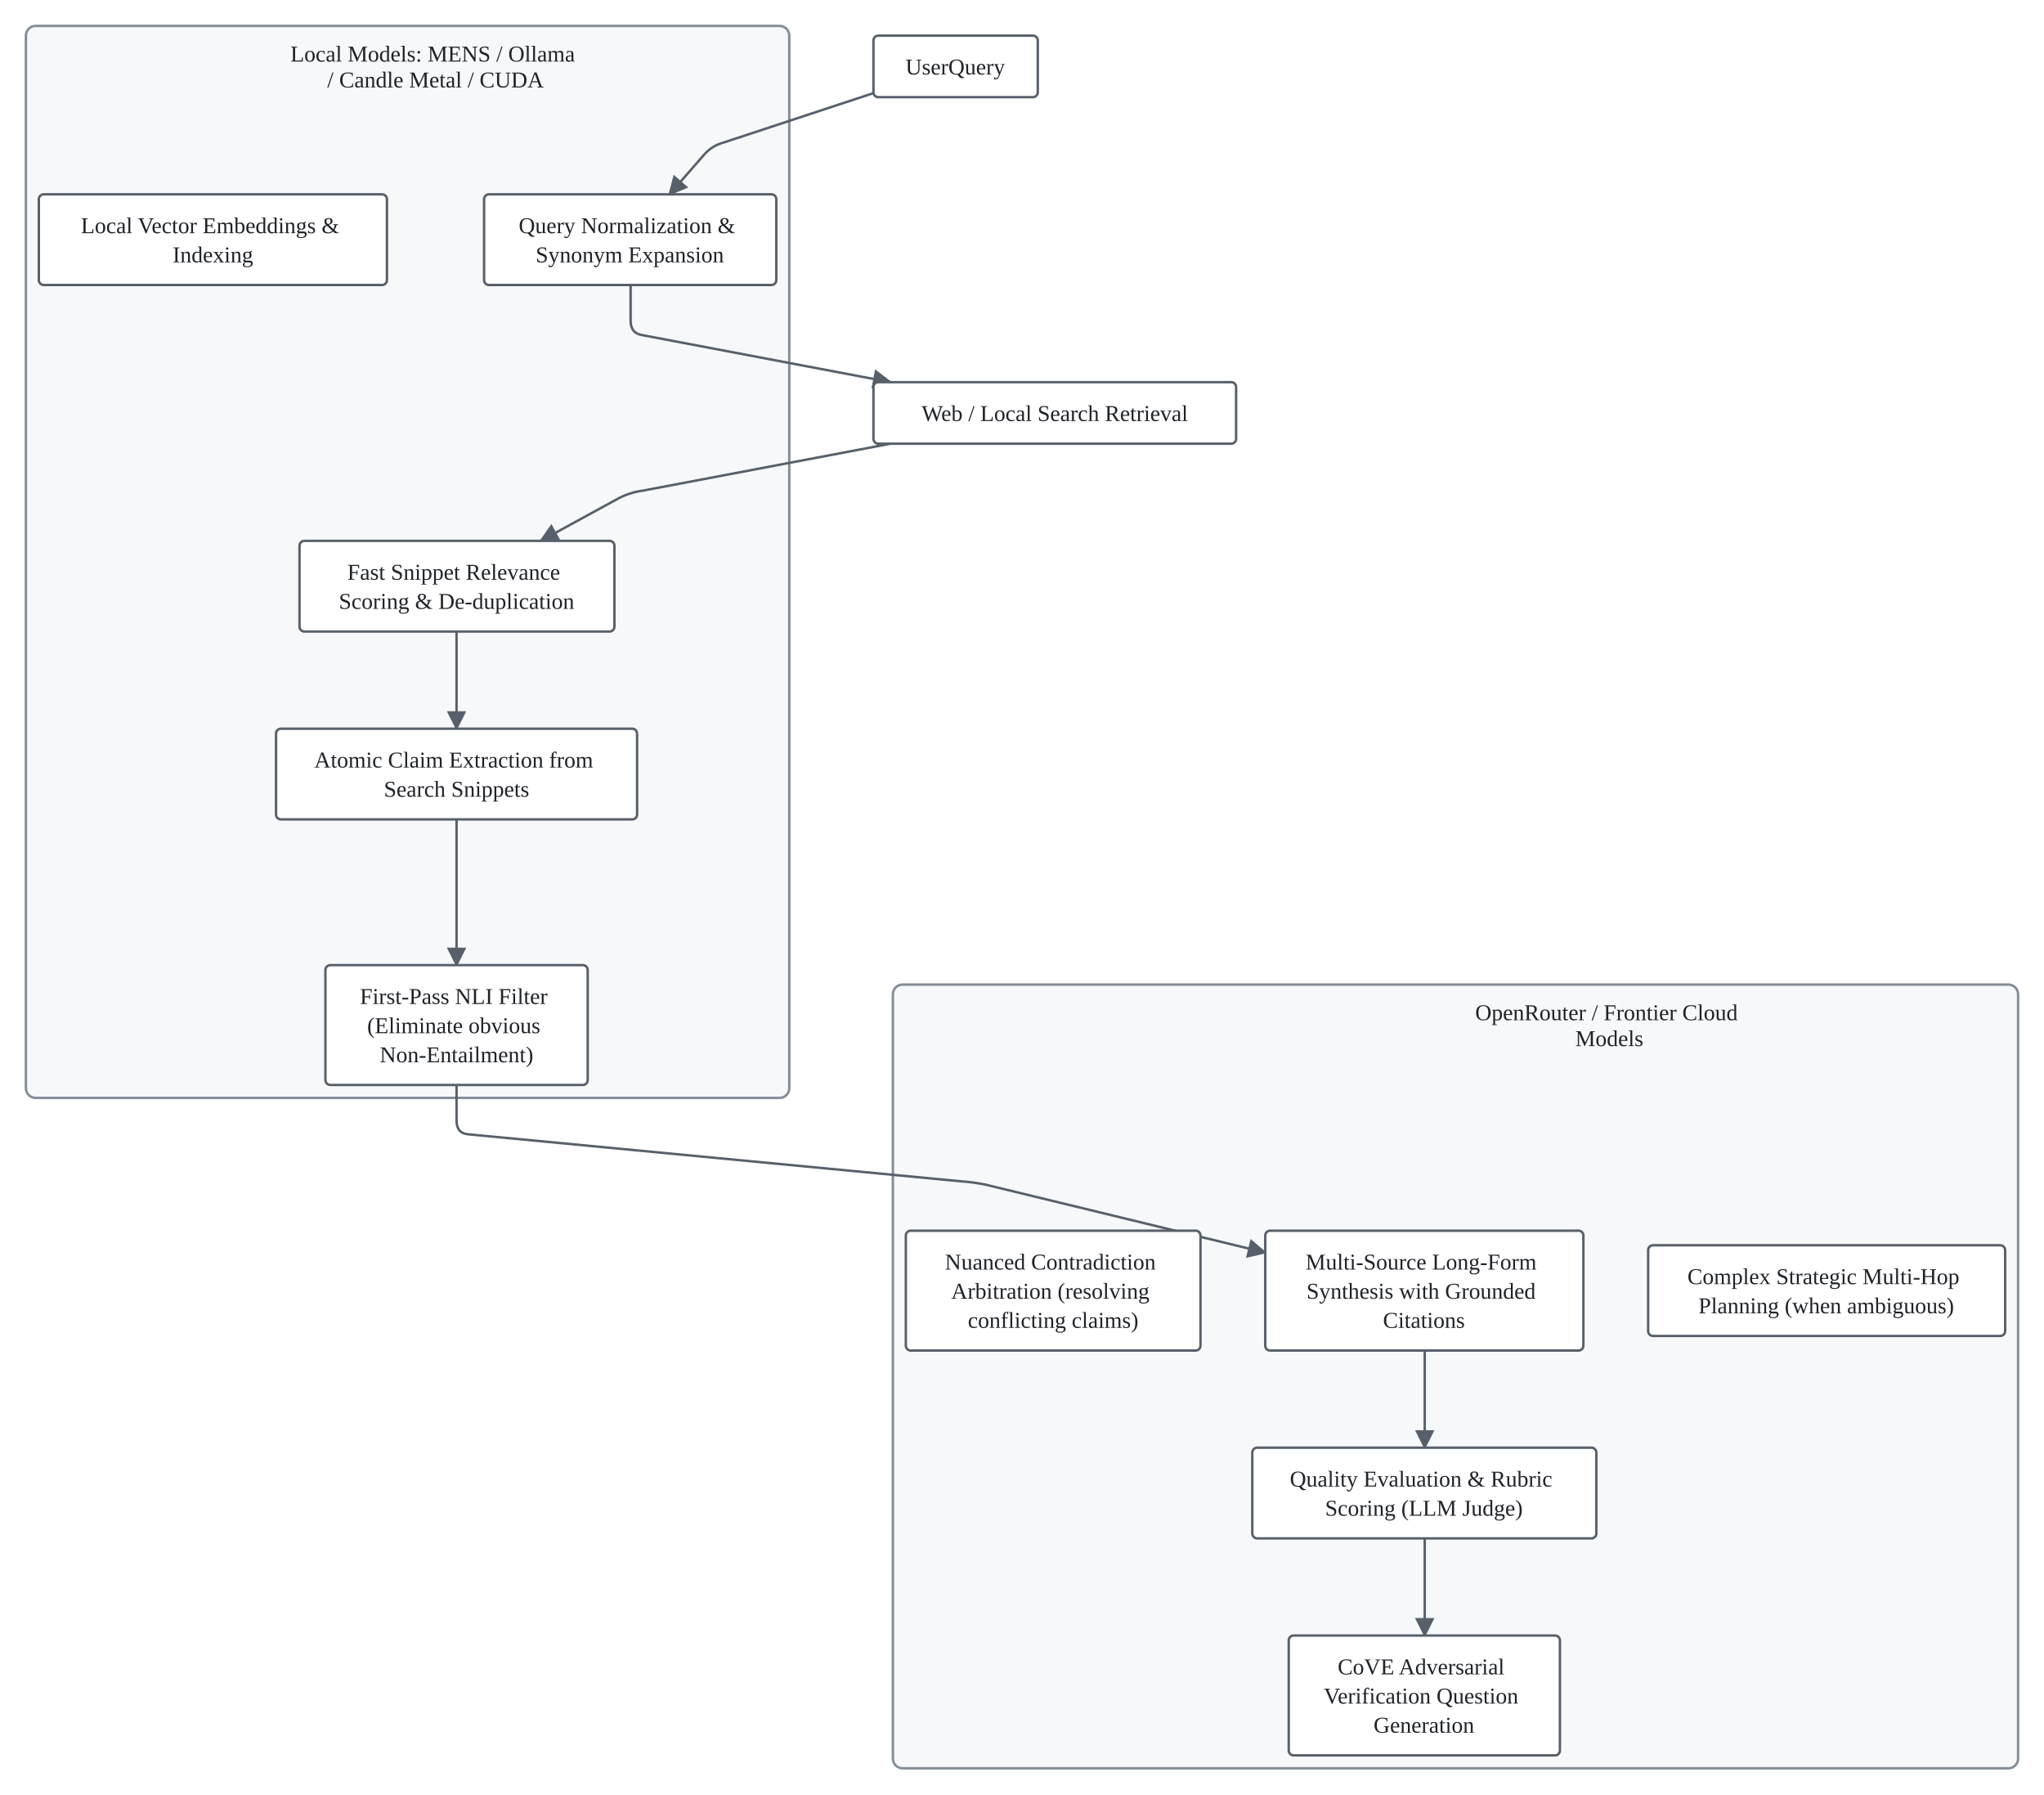
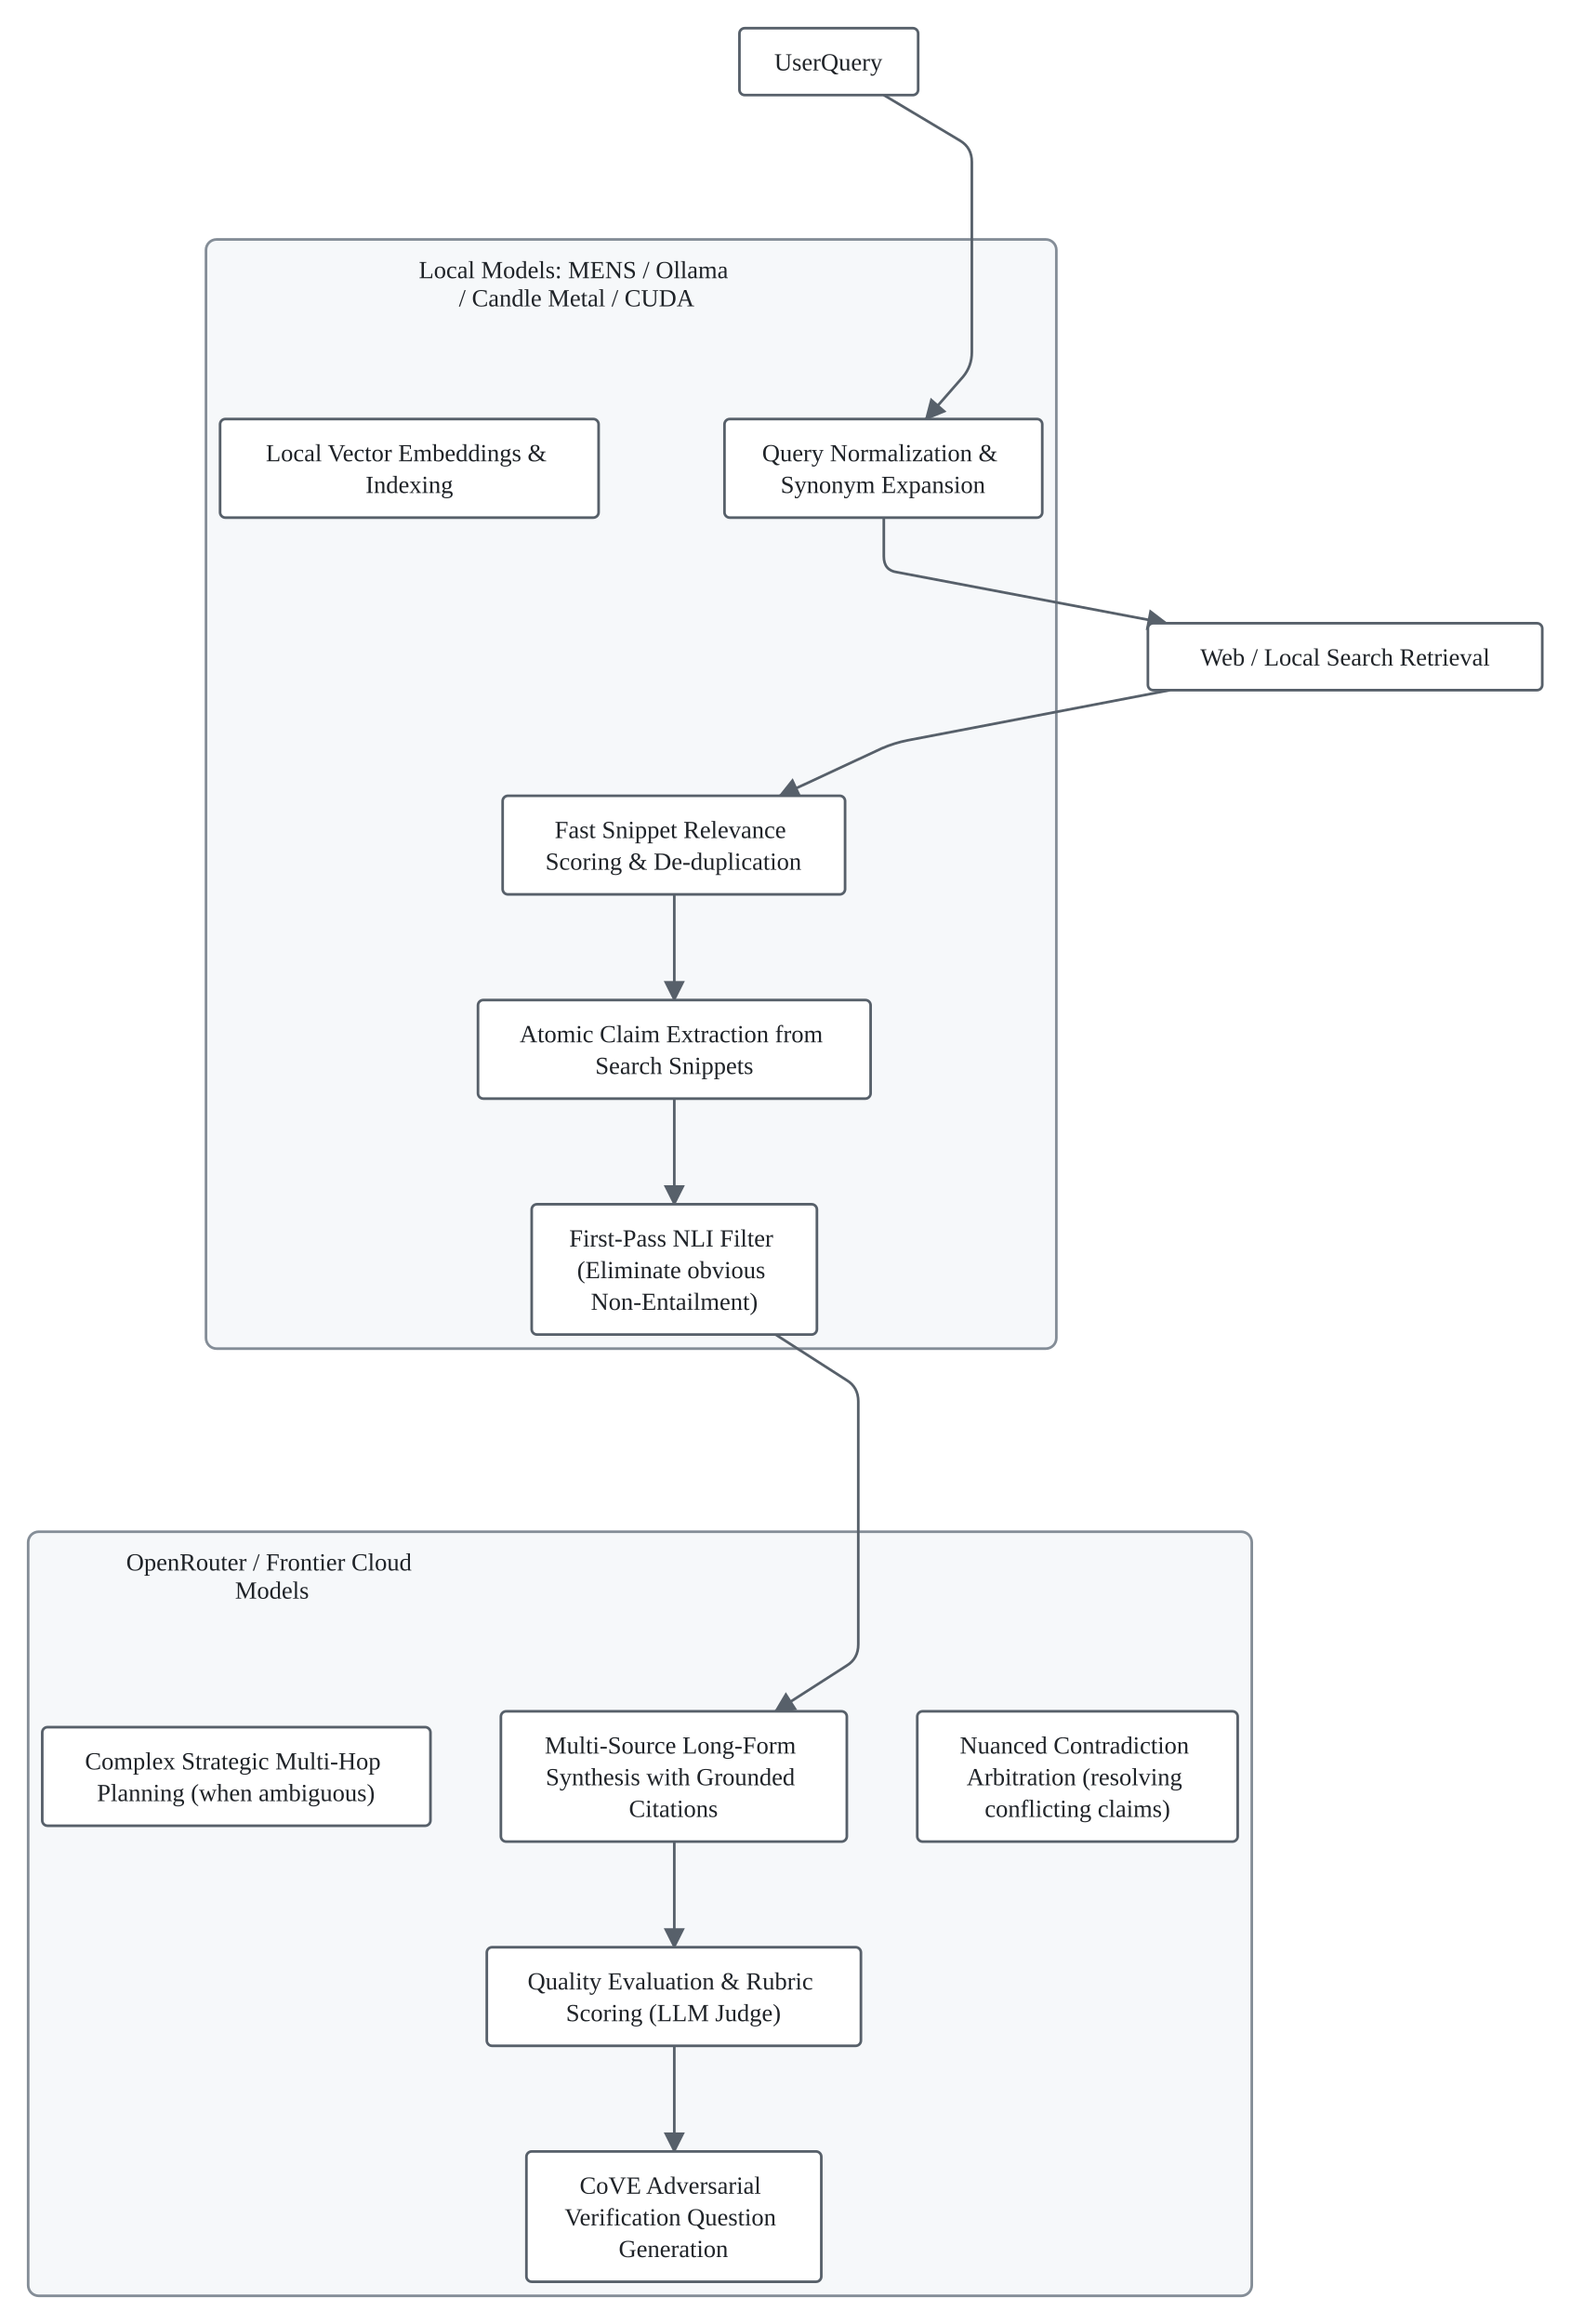
- <svg xmlns="http://www.w3.org/2000/svg" viewBox="0 0 1262.5 1108" role="img" aria-labelledby="vd-title vd-desc" class="vd-diagram" style="font-family:var(--vd-font,Arimo,Arial,Liberation Sans,Helvetica,sans-serif);font-size:14px">
+ <svg xmlns="http://www.w3.org/2000/svg" viewBox="0 0 892 1320" role="img" aria-labelledby="vd-title vd-desc" class="vd-diagram" style="font-family:var(--vd-font,Arimo,Arial,Liberation Sans,Helvetica,sans-serif);font-size:14px">
  <defs>
    <marker id="vd-arrow" viewBox="0 0 10 10" refX="9" refY="5" markerWidth="8" markerHeight="8" orient="auto">
      <path d="M0 0L10 5L0 10z" style="fill:var(--vd-edge,#57606a)" />
    </marker>
  </defs>
  <g class="vd-containers">
-     <rect class="vd-container" x="16" y="16" width="471.5" height="662" rx="6" style="fill:var(--vd-container-fill,#f6f8fa);stroke:var(--vd-container-stroke,#848d97);stroke-width:1.5" />
-     <text class="vd-container-label" x="269" y="38" text-anchor="middle" style="fill:var(--vd-text,#1f2328);stroke:none">
-       <tspan x="269" dy="0">Local Models: MENS / Ollama</tspan>
-       <tspan x="269" dy="16">/ Candle Metal / CUDA</tspan>
+     <rect class="vd-container" x="117" y="136" width="483" height="630" rx="6" style="fill:var(--vd-container-fill,#f6f8fa);stroke:var(--vd-container-stroke,#848d97);stroke-width:1.5" />
+     <text class="vd-container-label" x="327.5" y="158" text-anchor="middle" style="fill:var(--vd-text,#1f2328);stroke:none">
+       <tspan x="327.5" dy="0">Local Models: MENS / Ollama</tspan>
+       <tspan x="327.5" dy="16">/ Candle Metal / CUDA</tspan>
    </text>
-     <rect class="vd-container" x="551.5" y="608" width="695" height="484" rx="6" style="fill:var(--vd-container-fill,#f6f8fa);stroke:var(--vd-container-stroke,#848d97);stroke-width:1.5" />
-     <text class="vd-container-label" x="994" y="630" text-anchor="middle" style="fill:var(--vd-text,#1f2328);stroke:none">
-       <tspan x="994" dy="0">OpenRouter / Frontier Cloud</tspan>
-       <tspan x="994" dy="16">Models</tspan>
+     <rect class="vd-container" x="16" y="870" width="695" height="434" rx="6" style="fill:var(--vd-container-fill,#f6f8fa);stroke:var(--vd-container-stroke,#848d97);stroke-width:1.5" />
+     <text class="vd-container-label" x="154.5" y="892" text-anchor="middle" style="fill:var(--vd-text,#1f2328);stroke:none">
+       <tspan x="154.5" dy="0">OpenRouter / Frontier Cloud</tspan>
+       <tspan x="154.5" dy="16">Models</tspan>
    </text>
  </g>
  <g class="vd-edges" style="fill:none;stroke:var(--vd-edge,#57606a);stroke-width:1.5">
-     <path class="vd-edge" d="M282 390L282 420L282 450" marker-end="url(#vd-arrow)" />
-     <path class="vd-edge" d="M282 506L282 536L282 566L282 596" marker-end="url(#vd-arrow)" />
-     <path class="vd-edge" d="M880 834L880 864L880 894" marker-end="url(#vd-arrow)" />
-     <path class="vd-edge" d="M880 950L880 980L880 1010" marker-end="url(#vd-arrow)" />
-     <path class="vd-edge" d="M539.5 57.5L447 88Q439.5 90 434.5 96L413.5 120" marker-end="url(#vd-arrow)" />
-     <path class="vd-edge" d="M389.5 176L389.5 198Q389.5 206 397 207L550 236" marker-end="url(#vd-arrow)" />
-     <path class="vd-edge" d="M550 274L397 303Q389.5 304 382.5 307.5L334 334" marker-end="url(#vd-arrow)" />
-     <path class="vd-edge" d="M282 670L282 692Q282 700 289.5 700.5L593.5 729.5Q601 730 608.5 731.5L781.5 773.5" marker-end="url(#vd-arrow)" />
+     <path class="vd-edge" d="M383 508L383 538L383 568" marker-end="url(#vd-arrow)" />
+     <path class="vd-edge" d="M383 624L383 654L383 684" marker-end="url(#vd-arrow)" />
+     <path class="vd-edge" d="M383 1046L383 1076L383 1106" marker-end="url(#vd-arrow)" />
+     <path class="vd-edge" d="M383 1162L383 1192L383 1222" marker-end="url(#vd-arrow)" />
+     <path class="vd-edge" d="M502 54L545.5 80Q552 84 552 92L552 114L552 161L552 200Q552 208 547 214L526 238" marker-end="url(#vd-arrow)" />
+     <path class="vd-edge" d="M502 294L502 316Q502 324 509.5 325L662.5 354" marker-end="url(#vd-arrow)" />
+     <path class="vd-edge" d="M664.5 392L515.5 420.5Q508 422 501 425L443 452" marker-end="url(#vd-arrow)" />
+     <path class="vd-edge" d="M440.5 758L481 784Q487.5 788 487.5 796L487.5 818L487.5 848L487.5 895L487.5 934Q487.5 942 481 946L440.5 972" marker-end="url(#vd-arrow)" />
  </g>
  <g class="vd-nodes">
    <g class="vd-node">
-       <rect class="vd-node-shape" x="539.5" y="22" width="101.5" height="38" rx="3" style="fill:var(--vd-node-fill,#fff);stroke:var(--vd-node-stroke,#57606a);stroke-width:1.5" />
-       <text class="vd-label" x="590" y="46" text-anchor="middle" style="fill:var(--vd-text,#1f2328);stroke:none">
-         <tspan x="590" dy="0">UserQuery</tspan>
+       <rect class="vd-node-shape" x="420" y="16" width="101.5" height="38" rx="3" style="fill:var(--vd-node-fill,#fff);stroke:var(--vd-node-stroke,#57606a);stroke-width:1.5" />
+       <text class="vd-label" x="470.5" y="40" text-anchor="middle" style="fill:var(--vd-text,#1f2328);stroke:none">
+         <tspan x="470.5" dy="0">UserQuery</tspan>
      </text>
    </g>
    <g class="vd-node">
-       <rect class="vd-node-shape" x="539.5" y="236" width="224" height="38" rx="3" style="fill:var(--vd-node-fill,#fff);stroke:var(--vd-node-stroke,#57606a);stroke-width:1.5" />
-       <text class="vd-label" x="651.5" y="260" text-anchor="middle" style="fill:var(--vd-text,#1f2328);stroke:none">
-         <tspan x="651.5" dy="0">Web / Local Search Retrieval</tspan>
+       <rect class="vd-node-shape" x="652" y="354" width="224" height="38" rx="3" style="fill:var(--vd-node-fill,#fff);stroke:var(--vd-node-stroke,#57606a);stroke-width:1.5" />
+       <text class="vd-label" x="764" y="378" text-anchor="middle" style="fill:var(--vd-text,#1f2328);stroke:none">
+         <tspan x="764" dy="0">Web / Local Search Retrieval</tspan>
      </text>
    </g>
    <g class="vd-node">
-       <rect class="vd-node-shape" x="299" y="120" width="180.5" height="56" rx="3" style="fill:var(--vd-node-fill,#fff);stroke:var(--vd-node-stroke,#57606a);stroke-width:1.5" />
-       <text class="vd-label" x="389" y="144" text-anchor="middle" style="fill:var(--vd-text,#1f2328);stroke:none">
-         <tspan x="389" dy="0">Query Normalization &amp;</tspan>
-         <tspan x="389" dy="18">Synonym Expansion</tspan>
+       <rect class="vd-node-shape" x="411.5" y="238" width="180.5" height="56" rx="3" style="fill:var(--vd-node-fill,#fff);stroke:var(--vd-node-stroke,#57606a);stroke-width:1.5" />
+       <text class="vd-label" x="501.5" y="262" text-anchor="middle" style="fill:var(--vd-text,#1f2328);stroke:none">
+         <tspan x="501.5" dy="0">Query Normalization &amp;</tspan>
+         <tspan x="501.5" dy="18">Synonym Expansion</tspan>
      </text>
    </g>
    <g class="vd-node">
-       <rect class="vd-node-shape" x="185" y="334" width="194.5" height="56" rx="3" style="fill:var(--vd-node-fill,#fff);stroke:var(--vd-node-stroke,#57606a);stroke-width:1.5" />
-       <text class="vd-label" x="282" y="358" text-anchor="middle" style="fill:var(--vd-text,#1f2328);stroke:none">
-         <tspan x="282" dy="0">Fast Snippet Relevance</tspan>
-         <tspan x="282" dy="18">Scoring &amp; De-duplication</tspan>
+       <rect class="vd-node-shape" x="285.5" y="452" width="194.5" height="56" rx="3" style="fill:var(--vd-node-fill,#fff);stroke:var(--vd-node-stroke,#57606a);stroke-width:1.5" />
+       <text class="vd-label" x="382.5" y="476" text-anchor="middle" style="fill:var(--vd-text,#1f2328);stroke:none">
+         <tspan x="382.5" dy="0">Fast Snippet Relevance</tspan>
+         <tspan x="382.5" dy="18">Scoring &amp; De-duplication</tspan>
      </text>
    </g>
    <g class="vd-node">
-       <rect class="vd-node-shape" x="170.5" y="450" width="223" height="56" rx="3" style="fill:var(--vd-node-fill,#fff);stroke:var(--vd-node-stroke,#57606a);stroke-width:1.5" />
-       <text class="vd-label" x="282" y="474" text-anchor="middle" style="fill:var(--vd-text,#1f2328);stroke:none">
-         <tspan x="282" dy="0">Atomic Claim Extraction from</tspan>
-         <tspan x="282" dy="18">Search Snippets</tspan>
+       <rect class="vd-node-shape" x="271.5" y="568" width="223" height="56" rx="3" style="fill:var(--vd-node-fill,#fff);stroke:var(--vd-node-stroke,#57606a);stroke-width:1.5" />
+       <text class="vd-label" x="383" y="592" text-anchor="middle" style="fill:var(--vd-text,#1f2328);stroke:none">
+         <tspan x="383" dy="0">Atomic Claim Extraction from</tspan>
+         <tspan x="383" dy="18">Search Snippets</tspan>
      </text>
    </g>
    <g class="vd-node">
-       <rect class="vd-node-shape" x="201" y="596" width="162" height="74" rx="3" style="fill:var(--vd-node-fill,#fff);stroke:var(--vd-node-stroke,#57606a);stroke-width:1.5" />
-       <text class="vd-label" x="282" y="620" text-anchor="middle" style="fill:var(--vd-text,#1f2328);stroke:none">
-         <tspan x="282" dy="0">First-Pass NLI Filter</tspan>
-         <tspan x="282" dy="18">(Eliminate obvious</tspan>
-         <tspan x="282" dy="18">Non-Entailment)</tspan>
+       <rect class="vd-node-shape" x="302" y="684" width="162" height="74" rx="3" style="fill:var(--vd-node-fill,#fff);stroke:var(--vd-node-stroke,#57606a);stroke-width:1.5" />
+       <text class="vd-label" x="383" y="708" text-anchor="middle" style="fill:var(--vd-text,#1f2328);stroke:none">
+         <tspan x="383" dy="0">First-Pass NLI Filter</tspan>
+         <tspan x="383" dy="18">(Eliminate obvious</tspan>
+         <tspan x="383" dy="18">Non-Entailment)</tspan>
      </text>
    </g>
    <g class="vd-node">
-       <rect class="vd-node-shape" x="24" y="120" width="215" height="56" rx="3" style="fill:var(--vd-node-fill,#fff);stroke:var(--vd-node-stroke,#57606a);stroke-width:1.5" />
-       <text class="vd-label" x="131.5" y="144" text-anchor="middle" style="fill:var(--vd-text,#1f2328);stroke:none">
-         <tspan x="131.5" dy="0">Local Vector Embeddings &amp;</tspan>
-         <tspan x="131.5" dy="18">Indexing</tspan>
+       <rect class="vd-node-shape" x="125" y="238" width="215" height="56" rx="3" style="fill:var(--vd-node-fill,#fff);stroke:var(--vd-node-stroke,#57606a);stroke-width:1.5" />
+       <text class="vd-label" x="232.5" y="262" text-anchor="middle" style="fill:var(--vd-text,#1f2328);stroke:none">
+         <tspan x="232.5" dy="0">Local Vector Embeddings &amp;</tspan>
+         <tspan x="232.5" dy="18">Indexing</tspan>
      </text>
    </g>
    <g class="vd-node">
-       <rect class="vd-node-shape" x="1018" y="769" width="220.5" height="56" rx="3" style="fill:var(--vd-node-fill,#fff);stroke:var(--vd-node-stroke,#57606a);stroke-width:1.5" />
-       <text class="vd-label" x="1128" y="793" text-anchor="middle" style="fill:var(--vd-text,#1f2328);stroke:none">
-         <tspan x="1128" dy="0">Complex Strategic Multi-Hop</tspan>
-         <tspan x="1128" dy="18">Planning (when ambiguous)</tspan>
+       <rect class="vd-node-shape" x="24" y="981" width="220.5" height="56" rx="3" style="fill:var(--vd-node-fill,#fff);stroke:var(--vd-node-stroke,#57606a);stroke-width:1.5" />
+       <text class="vd-label" x="134" y="1005" text-anchor="middle" style="fill:var(--vd-text,#1f2328);stroke:none">
+         <tspan x="134" dy="0">Complex Strategic Multi-Hop</tspan>
+         <tspan x="134" dy="18">Planning (when ambiguous)</tspan>
      </text>
    </g>
    <g class="vd-node">
-       <rect class="vd-node-shape" x="781.5" y="760" width="196.5" height="74" rx="3" style="fill:var(--vd-node-fill,#fff);stroke:var(--vd-node-stroke,#57606a);stroke-width:1.5" />
-       <text class="vd-label" x="879.5" y="784" text-anchor="middle" style="fill:var(--vd-text,#1f2328);stroke:none">
-         <tspan x="879.5" dy="0">Multi-Source Long-Form</tspan>
-         <tspan x="879.5" dy="18">Synthesis with Grounded</tspan>
-         <tspan x="879.5" dy="18">Citations</tspan>
+       <rect class="vd-node-shape" x="284.5" y="972" width="196.5" height="74" rx="3" style="fill:var(--vd-node-fill,#fff);stroke:var(--vd-node-stroke,#57606a);stroke-width:1.5" />
+       <text class="vd-label" x="382.5" y="996" text-anchor="middle" style="fill:var(--vd-text,#1f2328);stroke:none">
+         <tspan x="382.5" dy="0">Multi-Source Long-Form</tspan>
+         <tspan x="382.5" dy="18">Synthesis with Grounded</tspan>
+         <tspan x="382.5" dy="18">Citations</tspan>
      </text>
    </g>
    <g class="vd-node">
-       <rect class="vd-node-shape" x="559.5" y="760" width="182" height="74" rx="3" style="fill:var(--vd-node-fill,#fff);stroke:var(--vd-node-stroke,#57606a);stroke-width:1.5" />
-       <text class="vd-label" x="650.5" y="784" text-anchor="middle" style="fill:var(--vd-text,#1f2328);stroke:none">
-         <tspan x="650.5" dy="0">Nuanced Contradiction</tspan>
-         <tspan x="650.5" dy="18">Arbitration (resolving</tspan>
-         <tspan x="650.5" dy="18">conflicting claims)</tspan>
+       <rect class="vd-node-shape" x="521" y="972" width="182" height="74" rx="3" style="fill:var(--vd-node-fill,#fff);stroke:var(--vd-node-stroke,#57606a);stroke-width:1.5" />
+       <text class="vd-label" x="612" y="996" text-anchor="middle" style="fill:var(--vd-text,#1f2328);stroke:none">
+         <tspan x="612" dy="0">Nuanced Contradiction</tspan>
+         <tspan x="612" dy="18">Arbitration (resolving</tspan>
+         <tspan x="612" dy="18">conflicting claims)</tspan>
      </text>
    </g>
    <g class="vd-node">
-       <rect class="vd-node-shape" x="773.5" y="894" width="212.5" height="56" rx="3" style="fill:var(--vd-node-fill,#fff);stroke:var(--vd-node-stroke,#57606a);stroke-width:1.5" />
-       <text class="vd-label" x="879.5" y="918" text-anchor="middle" style="fill:var(--vd-text,#1f2328);stroke:none">
-         <tspan x="879.5" dy="0">Quality Evaluation &amp; Rubric</tspan>
-         <tspan x="879.5" dy="18">Scoring (LLM Judge)</tspan>
+       <rect class="vd-node-shape" x="276.5" y="1106" width="212.5" height="56" rx="3" style="fill:var(--vd-node-fill,#fff);stroke:var(--vd-node-stroke,#57606a);stroke-width:1.5" />
+       <text class="vd-label" x="382.5" y="1130" text-anchor="middle" style="fill:var(--vd-text,#1f2328);stroke:none">
+         <tspan x="382.5" dy="0">Quality Evaluation &amp; Rubric</tspan>
+         <tspan x="382.5" dy="18">Scoring (LLM Judge)</tspan>
      </text>
    </g>
    <g class="vd-node">
-       <rect class="vd-node-shape" x="796" y="1010" width="167.5" height="74" rx="3" style="fill:var(--vd-node-fill,#fff);stroke:var(--vd-node-stroke,#57606a);stroke-width:1.5" />
-       <text class="vd-label" x="879.5" y="1034" text-anchor="middle" style="fill:var(--vd-text,#1f2328);stroke:none">
-         <tspan x="879.5" dy="0">CoVE Adversarial</tspan>
-         <tspan x="879.5" dy="18">Verification Question</tspan>
-         <tspan x="879.5" dy="18">Generation</tspan>
+       <rect class="vd-node-shape" x="299" y="1222" width="167.5" height="74" rx="3" style="fill:var(--vd-node-fill,#fff);stroke:var(--vd-node-stroke,#57606a);stroke-width:1.5" />
+       <text class="vd-label" x="382.5" y="1246" text-anchor="middle" style="fill:var(--vd-text,#1f2328);stroke:none">
+         <tspan x="382.5" dy="0">CoVE Adversarial</tspan>
+         <tspan x="382.5" dy="18">Verification Question</tspan>
+         <tspan x="382.5" dy="18">Generation</tspan>
      </text>
    </g>
  </g>
</svg>
